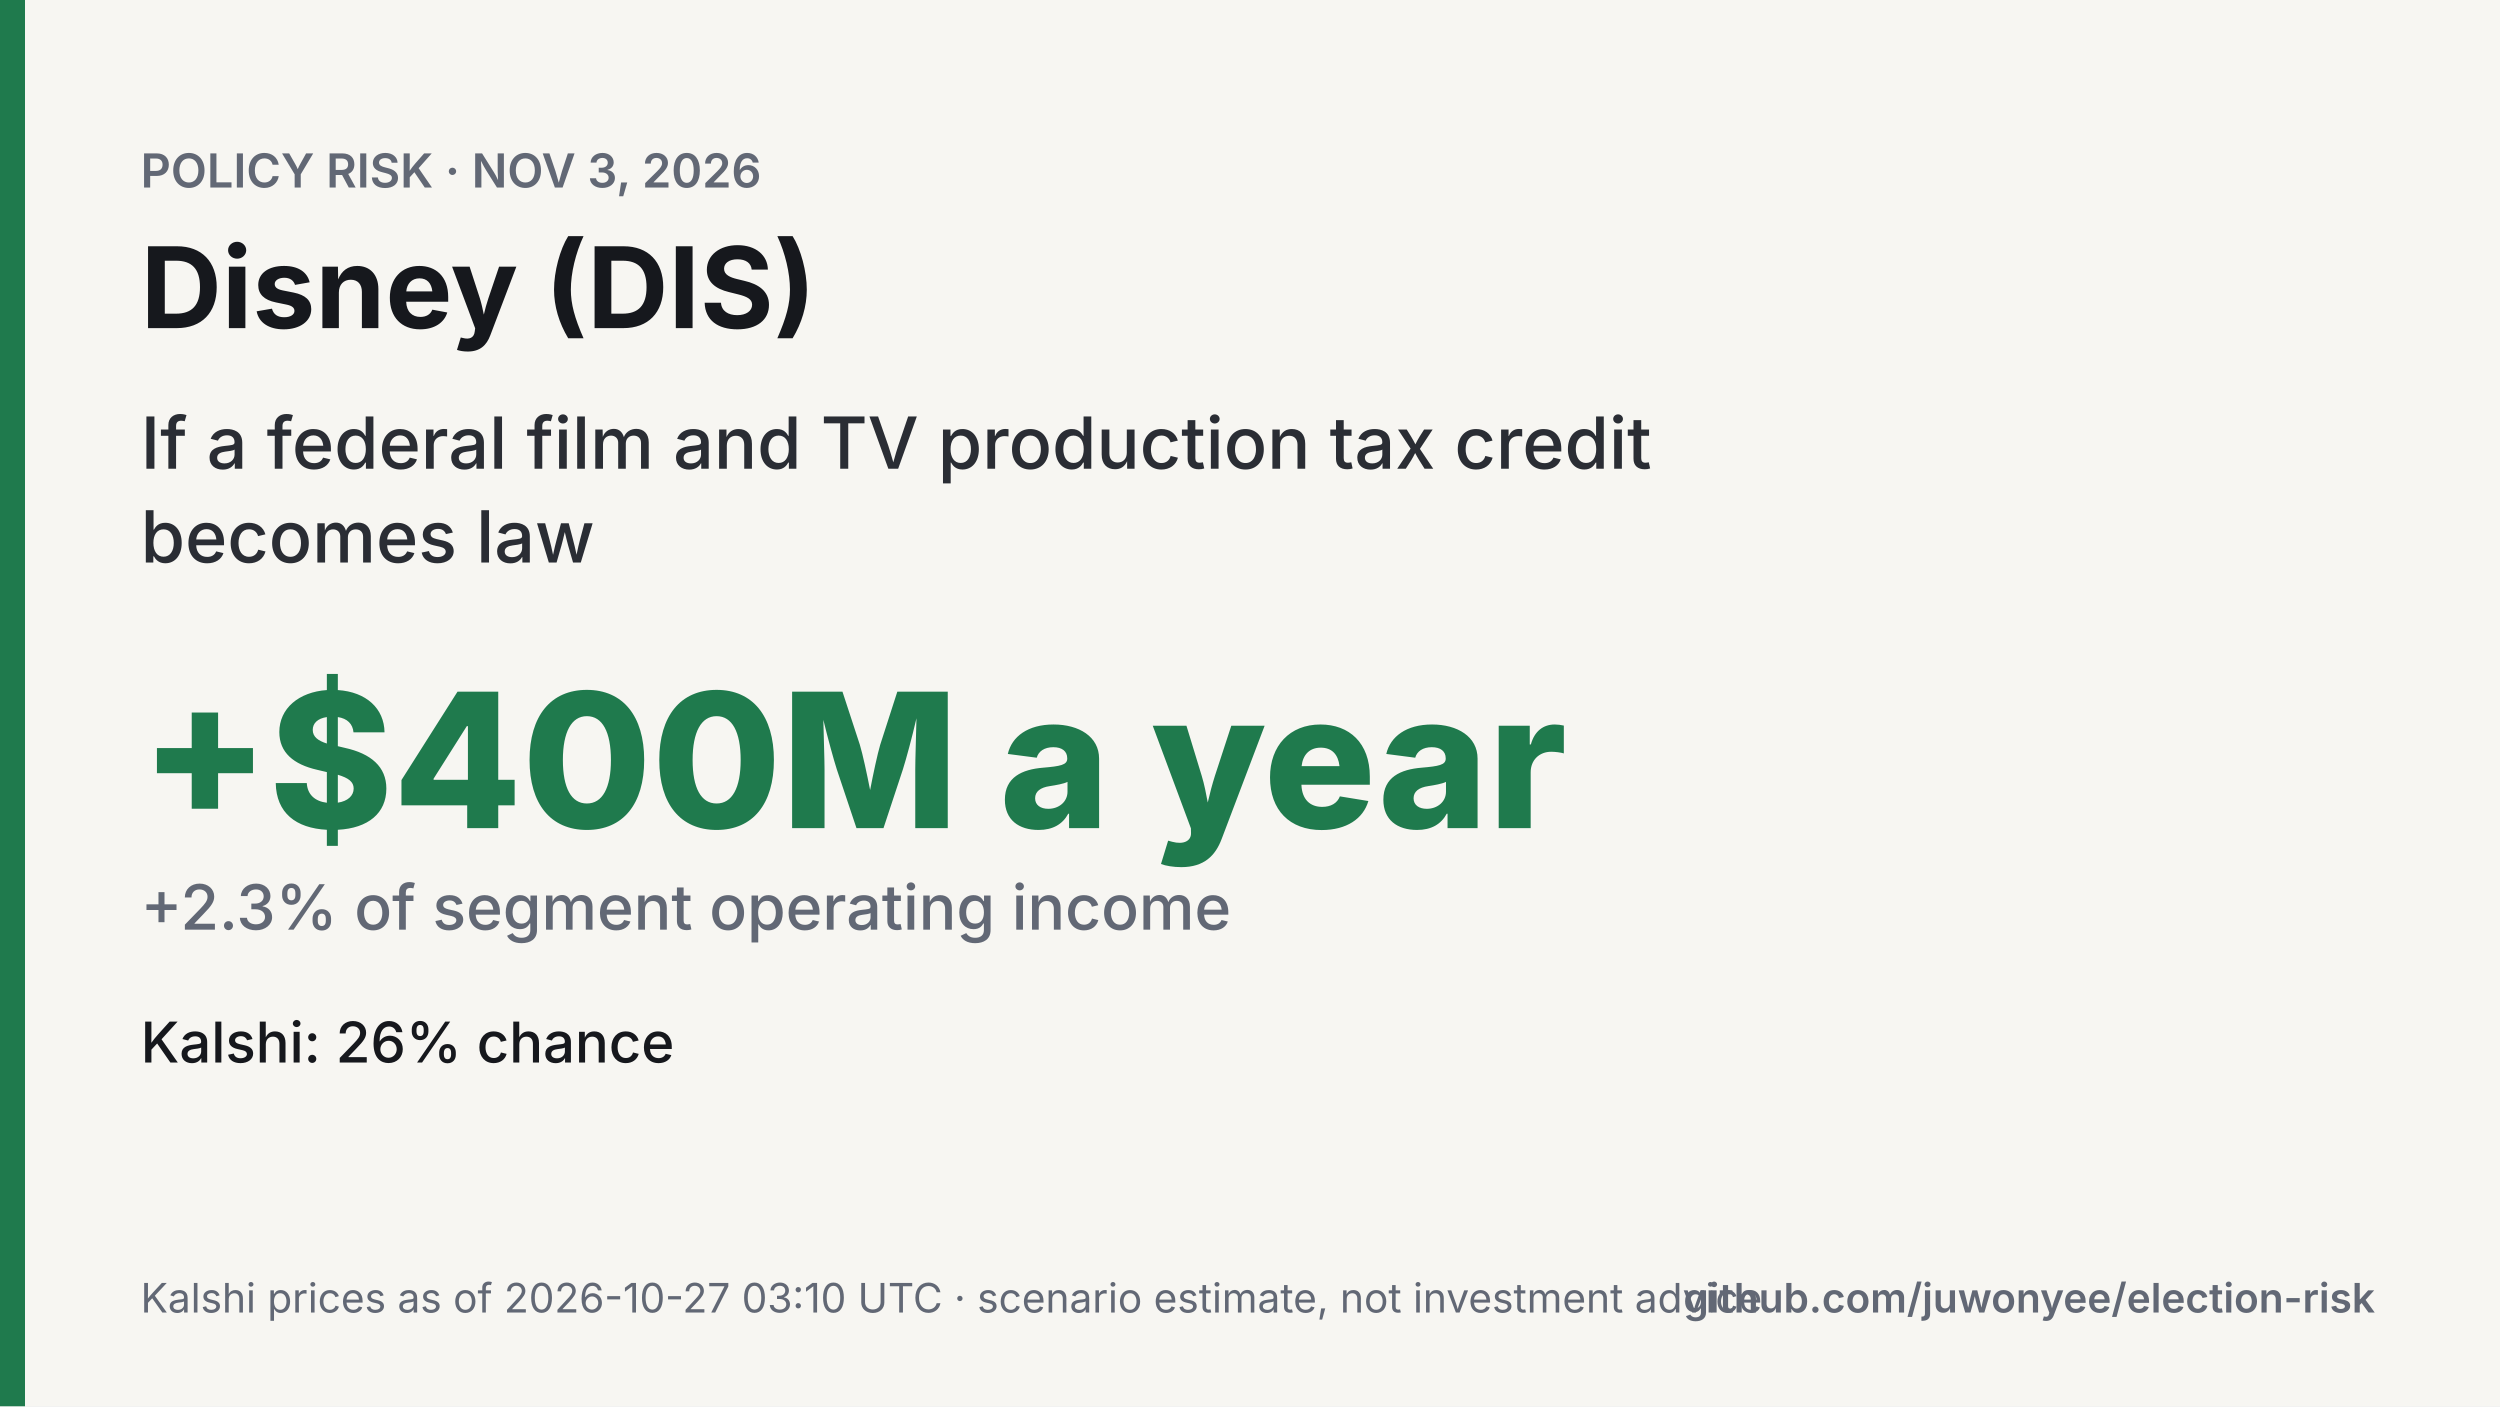
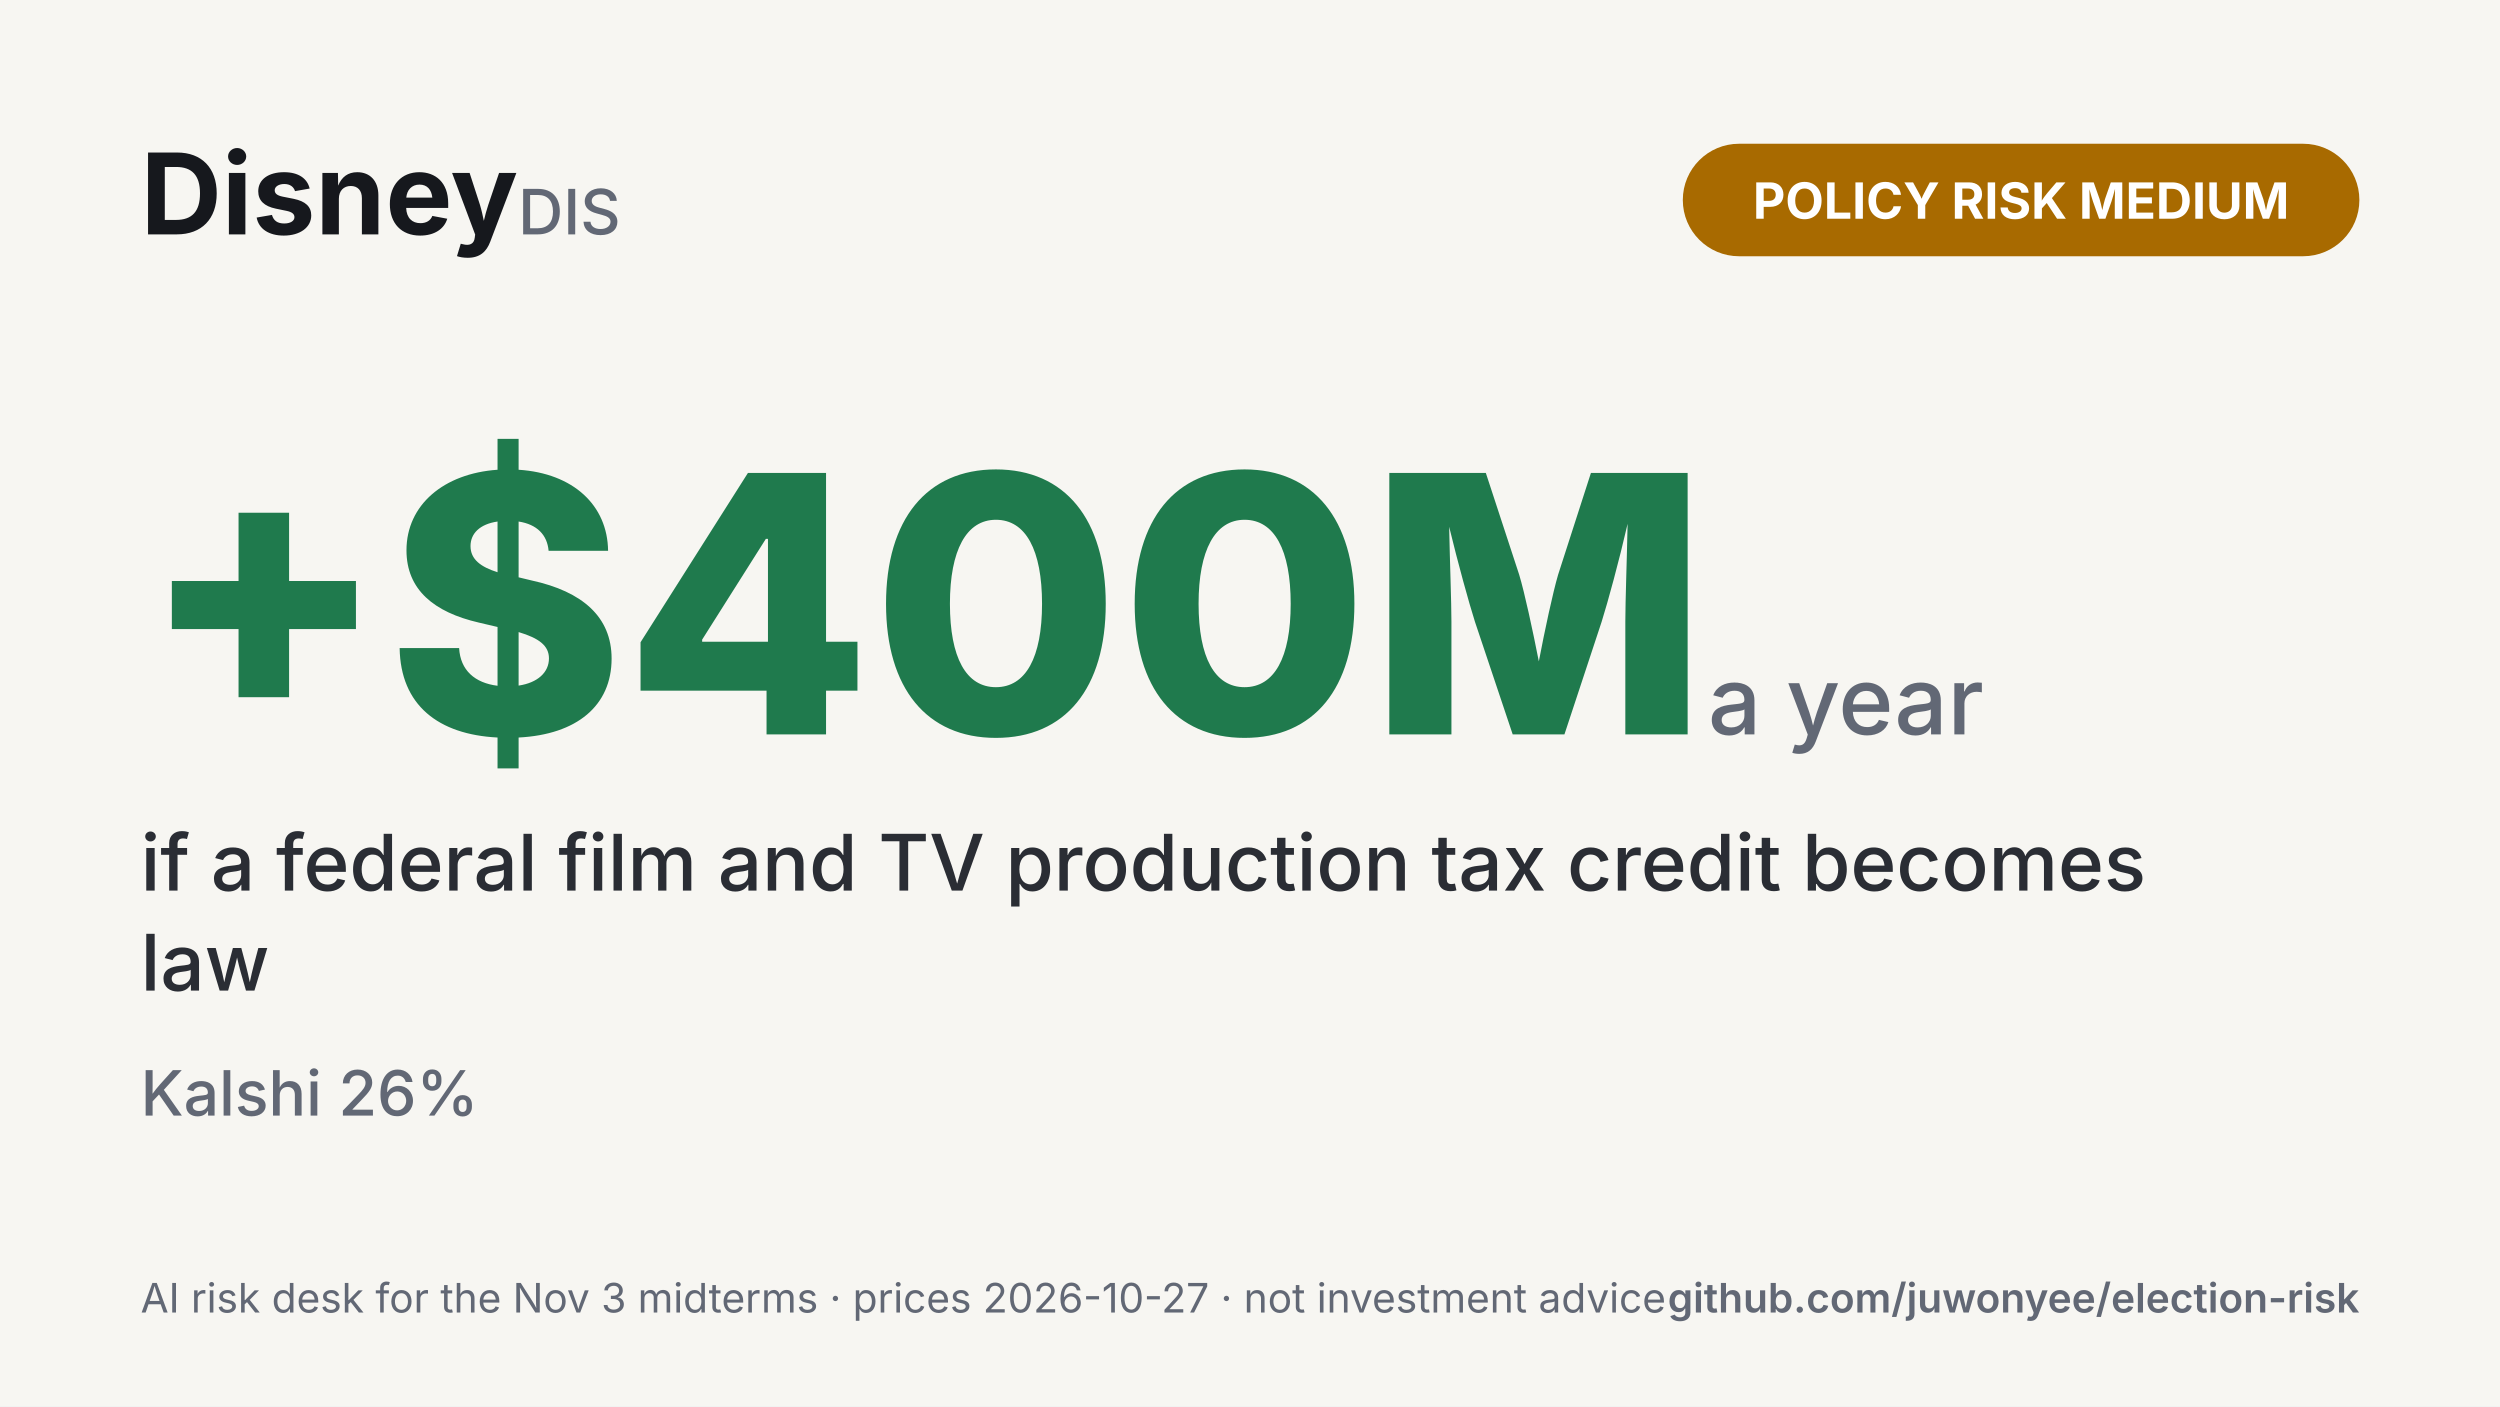
<svg xmlns="http://www.w3.org/2000/svg" width="1600" height="900" viewBox="0 0 1600 900">
  <rect width="1600" height="900" fill="#f7f6f2" />
-   <rect x="0" y="0" width="16" height="900" fill="#1f7a4d" />
-   <text x="90" y="120" font-family="-apple-system,Segoe UI,Inter,Roboto,Helvetica,Arial,sans-serif" font-size="30" font-weight="600" fill="#626875" text-anchor="start">POLICY RISK  ·  NOV 3, 2026</text>
-   <text x="90" y="210" font-family="-apple-system,Segoe UI,Inter,Roboto,Helvetica,Arial,sans-serif" font-size="72" font-weight="750" fill="#16181d" text-anchor="start">Disney (DIS)</text>
-   <text x="90" y="300" font-family="-apple-system,Segoe UI,Inter,Roboto,Helvetica,Arial,sans-serif" font-size="46" font-weight="500" fill="#2a2d34" text-anchor="start">If a federal film and TV production tax credit</text>
-   <text x="90" y="360" font-family="-apple-system,Segoe UI,Inter,Roboto,Helvetica,Arial,sans-serif" font-size="46" font-weight="500" fill="#2a2d34" text-anchor="start">becomes law</text>
-   <text x="90" y="530" font-family="-apple-system,Segoe UI,Inter,Roboto,Helvetica,Arial,sans-serif" font-size="120" font-weight="800" fill="#1f7a4d" text-anchor="start">+$400M a year</text>
-   <text x="90" y="595" font-family="-apple-system,Segoe UI,Inter,Roboto,Helvetica,Arial,sans-serif" font-size="40" font-weight="500" fill="#626875" text-anchor="start">+2.3% of segment operating income</text>
-   <text x="90" y="680" font-family="-apple-system,Segoe UI,Inter,Roboto,Helvetica,Arial,sans-serif" font-size="36" font-weight="500" fill="#16181d" text-anchor="start">Kalshi: 26% chance</text>
-   <text x="90" y="840" font-family="-apple-system,Segoe UI,Inter,Roboto,Helvetica,Arial,sans-serif" font-size="26" font-weight="400" fill="#626875" text-anchor="start">Kalshi prices as of 2026-10-27 03:10 UTC  ·  scenario estimate, not investment advice</text>
-   <text x="1520" y="840" font-family="-apple-system,Segoe UI,Inter,Roboto,Helvetica,Arial,sans-serif" font-size="26" font-weight="600" fill="#626875" text-anchor="end">github.com/juwonyee/election-risk</text>
+   <text x="90" y="150" font-family="-apple-system,Segoe UI,Inter,Roboto,Helvetica,Arial,sans-serif" font-size="72" font-weight="750" fill="#16181d" text-anchor="start">Disney<tspan fill="#626875" font-size="40" font-weight="500">  DIS</tspan>
+   </text>
+   <rect x="1077" y="92" width="433" height="72" rx="36" fill="#a86a00" />
+   <text x="1293.5" y="140" font-family="-apple-system,Segoe UI,Inter,Roboto,Helvetica,Arial,sans-serif" font-size="32" font-weight="700" fill="#ffffff" text-anchor="middle">POLICY RISK  MEDIUM</text>
+   <text x="90" y="470" font-family="-apple-system,Segoe UI,Inter,Roboto,Helvetica,Arial,sans-serif" font-size="230" font-weight="800" fill="#1f7a4d" text-anchor="start">+$400M<tspan fill="#626875" font-size="60" font-weight="500"> a year</tspan>
+   </text>
+   <text x="90" y="570" font-family="-apple-system,Segoe UI,Inter,Roboto,Helvetica,Arial,sans-serif" font-size="50" font-weight="500" fill="#2a2d34" text-anchor="start">if a federal film and TV production tax credit becomes</text>
+   <text x="90" y="634" font-family="-apple-system,Segoe UI,Inter,Roboto,Helvetica,Arial,sans-serif" font-size="50" font-weight="500" fill="#2a2d34" text-anchor="start">law</text>
+   <text x="90" y="714" font-family="-apple-system,Segoe UI,Inter,Roboto,Helvetica,Arial,sans-serif" font-size="40" font-weight="500" fill="#626875" text-anchor="start">Kalshi 26%</text>
+   <text x="90" y="840" font-family="-apple-system,Segoe UI,Inter,Roboto,Helvetica,Arial,sans-serif" font-size="26" font-weight="400" fill="#626875" text-anchor="start">AI risk desk for the Nov 3 midterms  ·  prices 2026-10-27  ·  not investment advice</text>
+   <text x="1510" y="840" font-family="-apple-system,Segoe UI,Inter,Roboto,Helvetica,Arial,sans-serif" font-size="26" font-weight="600" fill="#626875" text-anchor="end">github.com/juwonyee/election-risk</text>
</svg>
